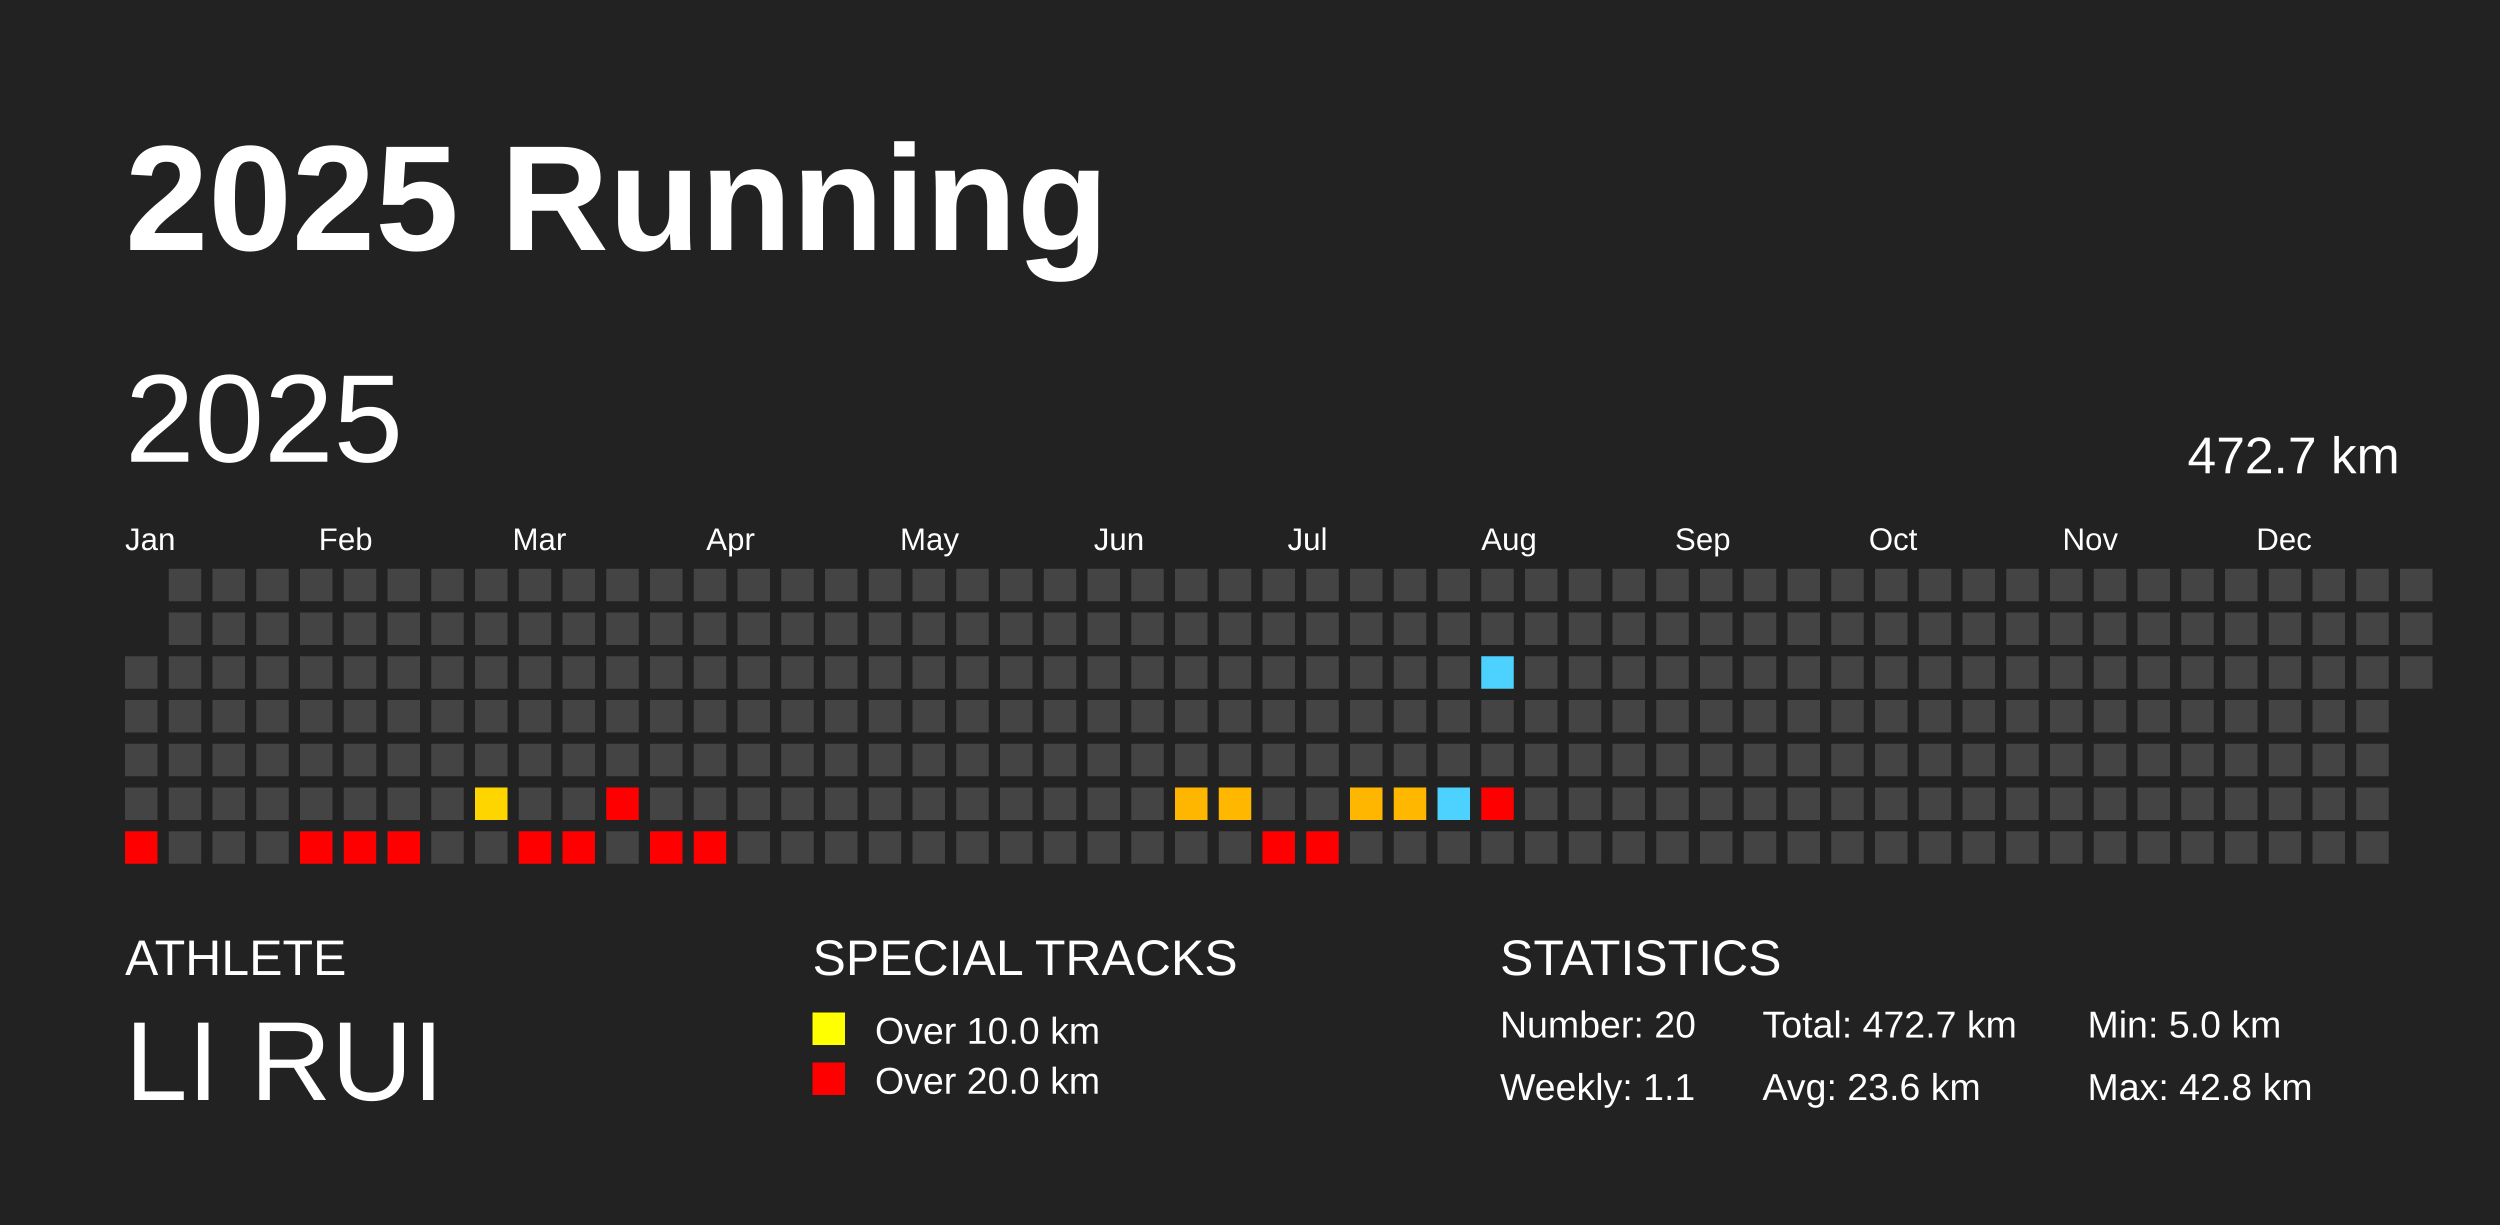
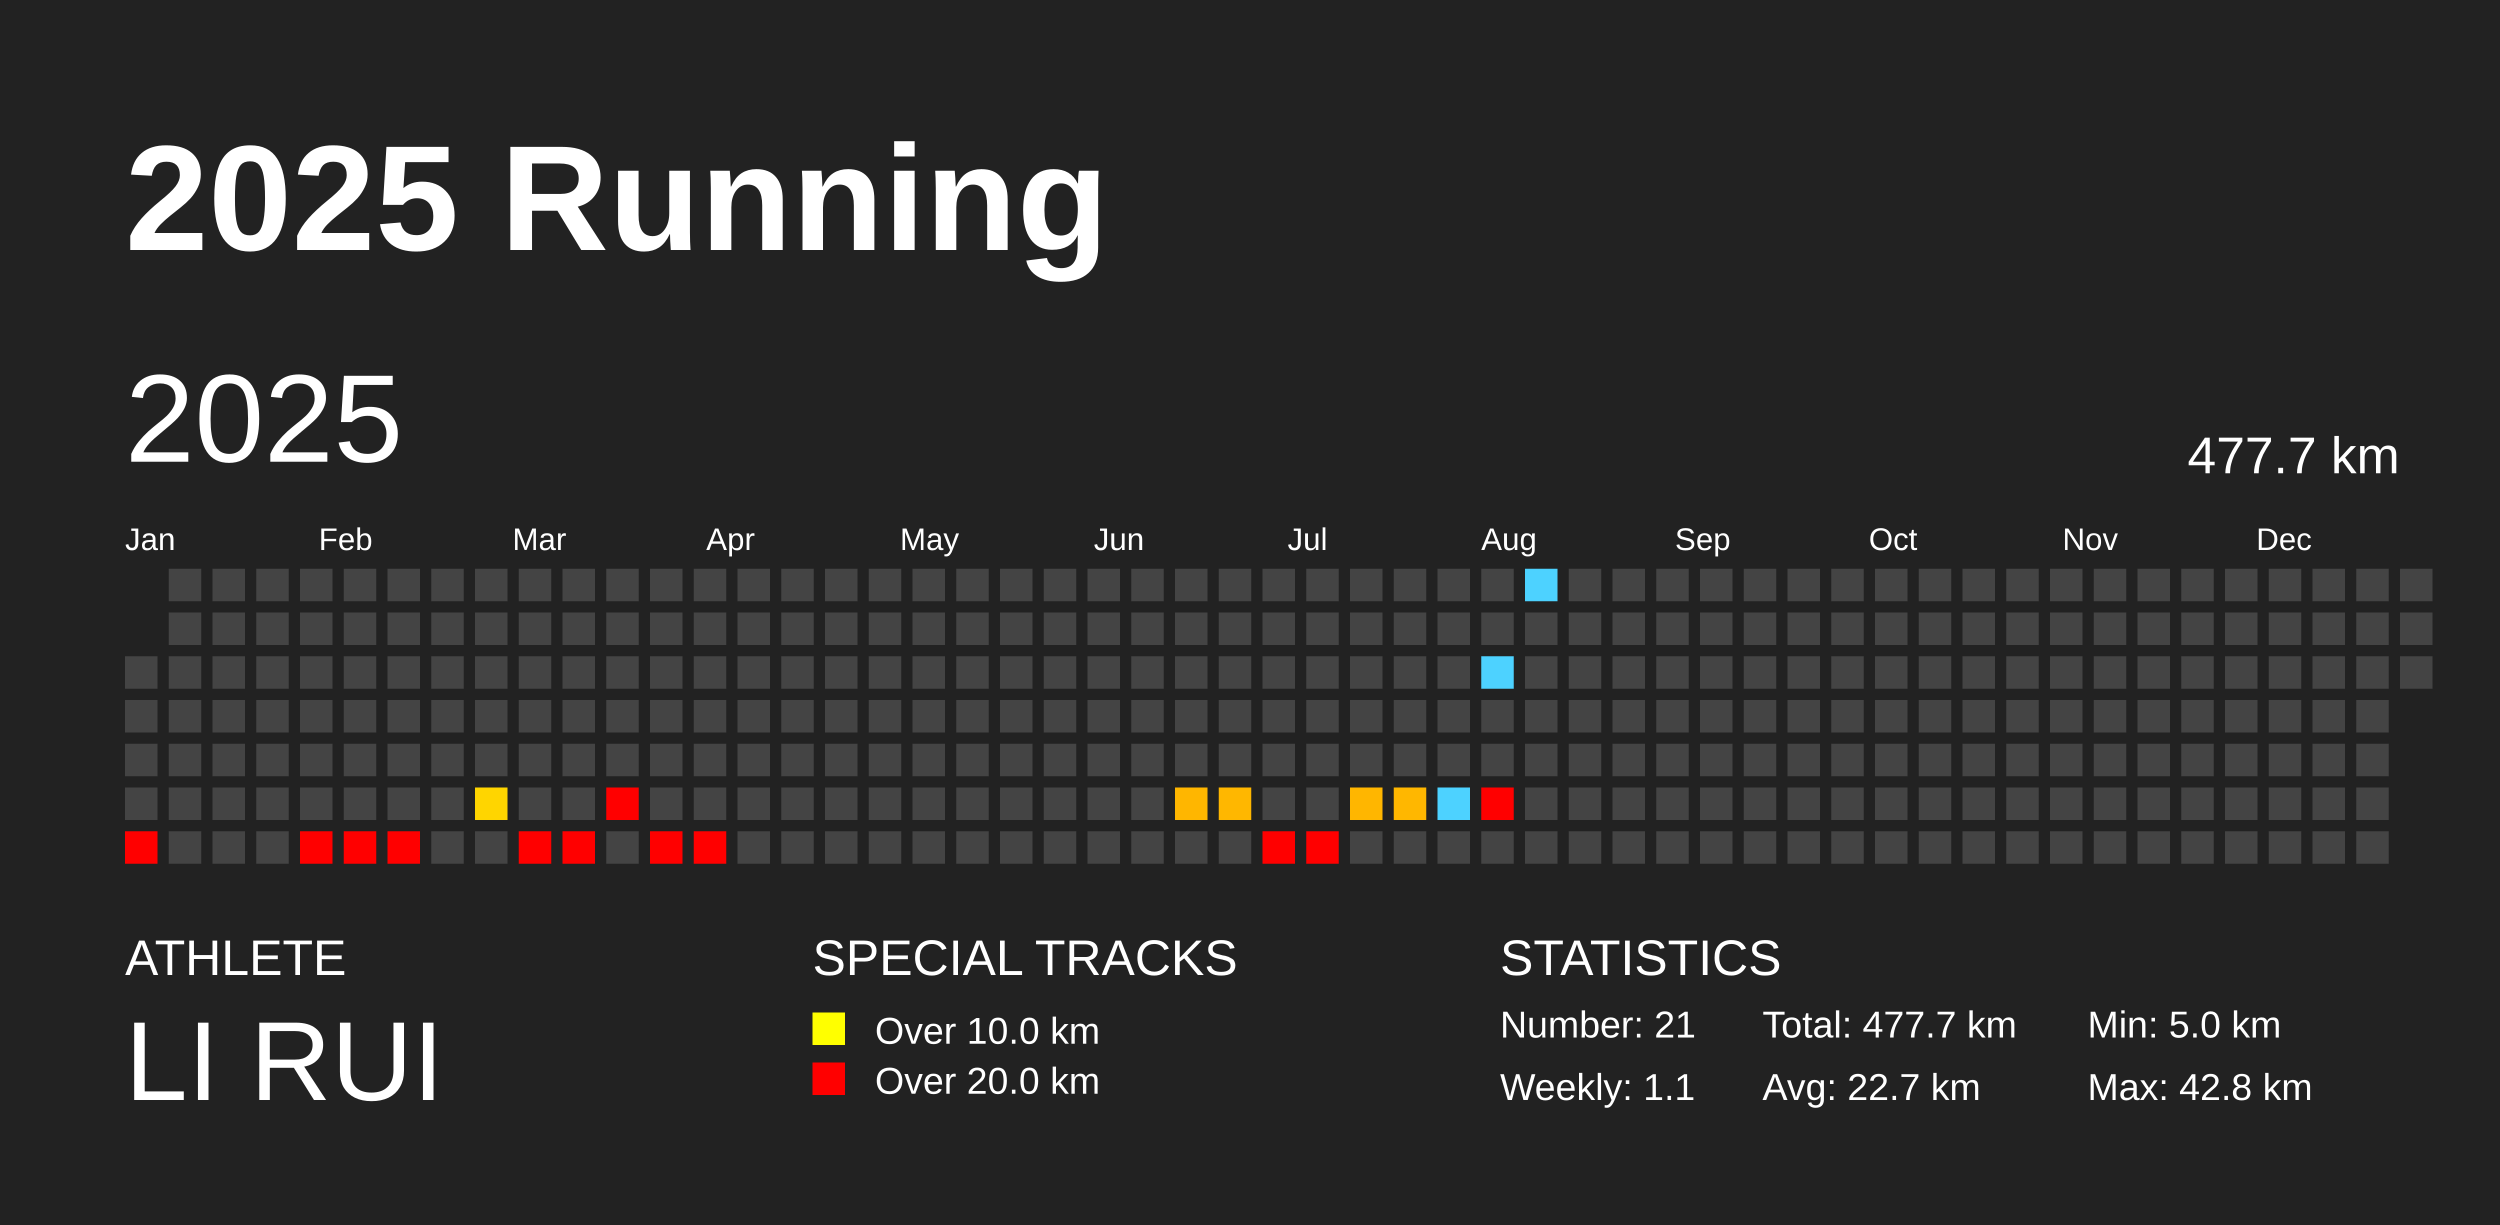
<svg xmlns="http://www.w3.org/2000/svg" baseProfile="full" height="98mm" version="1.1" viewBox="0,0,200,98" width="200mm">
  <defs />
  <rect fill="#222222" height="98" width="200" x="0" y="0" />
  <text fill="#FFFFFF" style="font-size:12px; font-family:Arial; font-weight:bold;" x="10" y="20">2025 Running</text>
  <text fill="#FFFFFF" style="font-size:4px; font-family:Arial" x="10" y="78">ATHLETE</text>
  <text fill="#FFFFFF" style="font-size:9px; font-family:Arial" x="10" y="88">LI RUI</text>
  <text fill="#FFFFFF" style="font-size:4px; font-family:Arial" x="65" y="78">SPECIAL TRACKS</text>
  <rect fill="yellow" height="2.6" width="2.6" x="65" y="81" />
  <text fill="#FFFFFF" style="font-size:3px; font-family:Arial" x="70" y="83.5">Over 10.0 km</text>
  <rect fill="red" height="2.6" width="2.6" x="65" y="85" />
  <text fill="#FFFFFF" style="font-size:3px; font-family:Arial" x="70" y="87.5">Over 20.0 km</text>
  <text fill="#FFFFFF" style="font-size:4px; font-family:Arial" x="120" y="78">STATISTICS</text>
-   <text fill="#FFFFFF" style="font-size:3px; font-family:Arial" x="120" y="83">Number: 20</text>
+   <text fill="#FFFFFF" style="font-size:3px; font-family:Arial" x="120" y="83">Number: 21</text>
  <text fill="#FFFFFF" style="font-size:3px; font-family:Arial" x="120" y="88">Weekly: 1.1</text>
-   <text fill="#FFFFFF" style="font-size:3px; font-family:Arial" x="141" y="83">Total: 472.7 km</text>
-   <text fill="#FFFFFF" style="font-size:3px; font-family:Arial" x="141" y="88">Avg: 23.6 km</text>
+   <text fill="#FFFFFF" style="font-size:3px; font-family:Arial" x="141" y="83">Total: 477.7 km</text>
+   <text fill="#FFFFFF" style="font-size:3px; font-family:Arial" x="141" y="88">Avg: 22.7 km</text>
  <text fill="#FFFFFF" style="font-size:3px; font-family:Arial" x="167" y="83">Min: 5.0 km</text>
  <text fill="#FFFFFF" style="font-size:3px; font-family:Arial" x="167" y="88">Max: 42.8 km</text>
  <text dominant-baseline="hanging" fill="#FFFFFF" style="font-size:10.0px; font-family:Arial;" x="10" y="30">2025</text>
-   <text dominant-baseline="hanging" fill="#FFFFFF" style="font-size:4.125px; font-family:Arial;" x="175" y="35">472.7 km</text>
+   <text dominant-baseline="hanging" fill="#FFFFFF" style="font-size:4.125px; font-family:Arial;" x="175" y="35">477.7 km</text>
  <text fill="#FFFFFF" style="font-size:2.5px; font-family:Arial" x="10.0" y="44">Jan</text>
  <text fill="#FFFFFF" style="font-size:2.5px; font-family:Arial" x="25.5" y="44">Feb</text>
  <text fill="#FFFFFF" style="font-size:2.5px; font-family:Arial" x="41.0" y="44">Mar</text>
  <text fill="#FFFFFF" style="font-size:2.5px; font-family:Arial" x="56.5" y="44">Apr</text>
  <text fill="#FFFFFF" style="font-size:2.5px; font-family:Arial" x="72.0" y="44">May</text>
  <text fill="#FFFFFF" style="font-size:2.5px; font-family:Arial" x="87.5" y="44">Jun</text>
  <text fill="#FFFFFF" style="font-size:2.5px; font-family:Arial" x="103.0" y="44">Jul</text>
  <text fill="#FFFFFF" style="font-size:2.5px; font-family:Arial" x="118.5" y="44">Aug</text>
  <text fill="#FFFFFF" style="font-size:2.5px; font-family:Arial" x="134.0" y="44">Sep</text>
  <text fill="#FFFFFF" style="font-size:2.5px; font-family:Arial" x="149.5" y="44">Oct</text>
  <text fill="#FFFFFF" style="font-size:2.5px; font-family:Arial" x="165.0" y="44">Nov</text>
  <text fill="#FFFFFF" style="font-size:2.5px; font-family:Arial" x="180.5" y="44">Dec</text>
  <rect fill="#444444" height="2.6" width="2.6" x="10.0" y="52.5" />
  <rect fill="#444444" height="2.6" width="2.6" x="10.0" y="56.0" />
  <rect fill="#444444" height="2.6" width="2.6" x="10.0" y="59.5" />
  <rect fill="#444444" height="2.6" width="2.6" x="10.0" y="63.0" />
  <rect fill="red" height="2.6" width="2.6" x="10.0" y="66.5" />
  <rect fill="#444444" height="2.6" width="2.6" x="13.5" y="45.5" />
  <rect fill="#444444" height="2.6" width="2.6" x="13.5" y="49.0" />
  <rect fill="#444444" height="2.6" width="2.6" x="13.5" y="52.5" />
  <rect fill="#444444" height="2.6" width="2.6" x="13.5" y="56.0" />
  <rect fill="#444444" height="2.6" width="2.6" x="13.5" y="59.5" />
  <rect fill="#444444" height="2.6" width="2.6" x="13.5" y="63.0" />
  <rect fill="#444444" height="2.6" width="2.6" x="13.5" y="66.5" />
  <rect fill="#444444" height="2.6" width="2.6" x="17.0" y="45.5" />
  <rect fill="#444444" height="2.6" width="2.6" x="17.0" y="49.0" />
  <rect fill="#444444" height="2.6" width="2.6" x="17.0" y="52.5" />
  <rect fill="#444444" height="2.6" width="2.6" x="17.0" y="56.0" />
  <rect fill="#444444" height="2.6" width="2.6" x="17.0" y="59.5" />
  <rect fill="#444444" height="2.6" width="2.6" x="17.0" y="63.0" />
  <rect fill="#444444" height="2.6" width="2.6" x="17.0" y="66.5" />
  <rect fill="#444444" height="2.6" width="2.6" x="20.5" y="45.5" />
  <rect fill="#444444" height="2.6" width="2.6" x="20.5" y="49.0" />
  <rect fill="#444444" height="2.6" width="2.6" x="20.5" y="52.5" />
  <rect fill="#444444" height="2.6" width="2.6" x="20.5" y="56.0" />
  <rect fill="#444444" height="2.6" width="2.6" x="20.5" y="59.5" />
  <rect fill="#444444" height="2.6" width="2.6" x="20.5" y="63.0" />
  <rect fill="#444444" height="2.6" width="2.6" x="20.5" y="66.5" />
  <rect fill="#444444" height="2.6" width="2.6" x="24.0" y="45.5" />
  <rect fill="#444444" height="2.6" width="2.6" x="24.0" y="49.0" />
  <rect fill="#444444" height="2.6" width="2.6" x="24.0" y="52.5" />
  <rect fill="#444444" height="2.6" width="2.6" x="24.0" y="56.0" />
  <rect fill="#444444" height="2.6" width="2.6" x="24.0" y="59.5" />
  <rect fill="#444444" height="2.6" width="2.6" x="24.0" y="63.0" />
  <rect fill="red" height="2.6" width="2.6" x="24.0" y="66.5" />
  <rect fill="#444444" height="2.6" width="2.6" x="27.5" y="45.5" />
  <rect fill="#444444" height="2.6" width="2.6" x="27.5" y="49.0" />
  <rect fill="#444444" height="2.6" width="2.6" x="27.5" y="52.5" />
  <rect fill="#444444" height="2.6" width="2.6" x="27.5" y="56.0" />
  <rect fill="#444444" height="2.6" width="2.6" x="27.5" y="59.5" />
  <rect fill="#444444" height="2.6" width="2.6" x="27.5" y="63.0" />
  <rect fill="red" height="2.6" width="2.6" x="27.5" y="66.5" />
  <rect fill="#444444" height="2.6" width="2.6" x="31.0" y="45.5" />
  <rect fill="#444444" height="2.6" width="2.6" x="31.0" y="49.0" />
  <rect fill="#444444" height="2.6" width="2.6" x="31.0" y="52.5" />
  <rect fill="#444444" height="2.6" width="2.6" x="31.0" y="56.0" />
  <rect fill="#444444" height="2.6" width="2.6" x="31.0" y="59.5" />
  <rect fill="#444444" height="2.6" width="2.6" x="31.0" y="63.0" />
  <rect fill="red" height="2.6" width="2.6" x="31.0" y="66.5" />
  <rect fill="#444444" height="2.6" width="2.6" x="34.5" y="45.5" />
  <rect fill="#444444" height="2.6" width="2.6" x="34.5" y="49.0" />
  <rect fill="#444444" height="2.6" width="2.6" x="34.5" y="52.5" />
  <rect fill="#444444" height="2.6" width="2.6" x="34.5" y="56.0" />
  <rect fill="#444444" height="2.6" width="2.6" x="34.5" y="59.5" />
  <rect fill="#444444" height="2.6" width="2.6" x="34.5" y="63.0" />
  <rect fill="#444444" height="2.6" width="2.6" x="34.5" y="66.5" />
  <rect fill="#444444" height="2.6" width="2.6" x="38.0" y="45.5" />
  <rect fill="#444444" height="2.6" width="2.6" x="38.0" y="49.0" />
  <rect fill="#444444" height="2.6" width="2.6" x="38.0" y="52.5" />
  <rect fill="#444444" height="2.6" width="2.6" x="38.0" y="56.0" />
  <rect fill="#444444" height="2.6" width="2.6" x="38.0" y="59.5" />
  <rect fill="#ffd500" height="2.6" width="2.6" x="38.0" y="63.0" />
  <rect fill="#444444" height="2.6" width="2.6" x="38.0" y="66.5" />
  <rect fill="#444444" height="2.6" width="2.6" x="41.5" y="45.5" />
  <rect fill="#444444" height="2.6" width="2.6" x="41.5" y="49.0" />
  <rect fill="#444444" height="2.6" width="2.6" x="41.5" y="52.5" />
  <rect fill="#444444" height="2.6" width="2.6" x="41.5" y="56.0" />
  <rect fill="#444444" height="2.6" width="2.6" x="41.5" y="59.5" />
  <rect fill="#444444" height="2.6" width="2.6" x="41.5" y="63.0" />
  <rect fill="red" height="2.6" width="2.6" x="41.5" y="66.5" />
  <rect fill="#444444" height="2.6" width="2.6" x="45.0" y="45.5" />
  <rect fill="#444444" height="2.6" width="2.6" x="45.0" y="49.0" />
  <rect fill="#444444" height="2.6" width="2.6" x="45.0" y="52.5" />
  <rect fill="#444444" height="2.6" width="2.6" x="45.0" y="56.0" />
  <rect fill="#444444" height="2.6" width="2.6" x="45.0" y="59.5" />
  <rect fill="#444444" height="2.6" width="2.6" x="45.0" y="63.0" />
  <rect fill="red" height="2.6" width="2.6" x="45.0" y="66.5" />
  <rect fill="#444444" height="2.6" width="2.6" x="48.5" y="45.5" />
  <rect fill="#444444" height="2.6" width="2.6" x="48.5" y="49.0" />
  <rect fill="#444444" height="2.6" width="2.6" x="48.5" y="52.5" />
  <rect fill="#444444" height="2.6" width="2.6" x="48.5" y="56.0" />
  <rect fill="#444444" height="2.6" width="2.6" x="48.5" y="59.5" />
  <rect fill="red" height="2.6" width="2.6" x="48.5" y="63.0" />
  <rect fill="#444444" height="2.6" width="2.6" x="48.5" y="66.5" />
  <rect fill="#444444" height="2.6" width="2.6" x="52.0" y="45.5" />
  <rect fill="#444444" height="2.6" width="2.6" x="52.0" y="49.0" />
  <rect fill="#444444" height="2.6" width="2.6" x="52.0" y="52.5" />
  <rect fill="#444444" height="2.6" width="2.6" x="52.0" y="56.0" />
  <rect fill="#444444" height="2.6" width="2.6" x="52.0" y="59.5" />
  <rect fill="#444444" height="2.6" width="2.6" x="52.0" y="63.0" />
  <rect fill="red" height="2.6" width="2.6" x="52.0" y="66.5" />
  <rect fill="#444444" height="2.6" width="2.6" x="55.5" y="45.5" />
  <rect fill="#444444" height="2.6" width="2.6" x="55.5" y="49.0" />
  <rect fill="#444444" height="2.6" width="2.6" x="55.5" y="52.5" />
  <rect fill="#444444" height="2.6" width="2.6" x="55.5" y="56.0" />
  <rect fill="#444444" height="2.6" width="2.6" x="55.5" y="59.5" />
  <rect fill="#444444" height="2.6" width="2.6" x="55.5" y="63.0" />
  <rect fill="red" height="2.6" width="2.6" x="55.5" y="66.5" />
  <rect fill="#444444" height="2.6" width="2.6" x="59.0" y="45.5" />
  <rect fill="#444444" height="2.6" width="2.6" x="59.0" y="49.0" />
  <rect fill="#444444" height="2.6" width="2.6" x="59.0" y="52.5" />
  <rect fill="#444444" height="2.6" width="2.6" x="59.0" y="56.0" />
  <rect fill="#444444" height="2.6" width="2.6" x="59.0" y="59.5" />
  <rect fill="#444444" height="2.6" width="2.6" x="59.0" y="63.0" />
  <rect fill="#444444" height="2.6" width="2.6" x="59.0" y="66.5" />
  <rect fill="#444444" height="2.6" width="2.6" x="62.5" y="45.5" />
  <rect fill="#444444" height="2.6" width="2.6" x="62.5" y="49.0" />
  <rect fill="#444444" height="2.6" width="2.6" x="62.5" y="52.5" />
  <rect fill="#444444" height="2.6" width="2.6" x="62.5" y="56.0" />
  <rect fill="#444444" height="2.6" width="2.6" x="62.5" y="59.5" />
  <rect fill="#444444" height="2.6" width="2.6" x="62.5" y="63.0" />
  <rect fill="#444444" height="2.6" width="2.6" x="62.5" y="66.5" />
  <rect fill="#444444" height="2.6" width="2.6" x="66.0" y="45.5" />
  <rect fill="#444444" height="2.6" width="2.6" x="66.0" y="49.0" />
  <rect fill="#444444" height="2.6" width="2.6" x="66.0" y="52.5" />
  <rect fill="#444444" height="2.6" width="2.6" x="66.0" y="56.0" />
  <rect fill="#444444" height="2.6" width="2.6" x="66.0" y="59.5" />
  <rect fill="#444444" height="2.6" width="2.6" x="66.0" y="63.0" />
  <rect fill="#444444" height="2.6" width="2.6" x="66.0" y="66.5" />
  <rect fill="#444444" height="2.6" width="2.6" x="69.5" y="45.5" />
  <rect fill="#444444" height="2.6" width="2.6" x="69.5" y="49.0" />
  <rect fill="#444444" height="2.6" width="2.6" x="69.5" y="52.5" />
  <rect fill="#444444" height="2.6" width="2.6" x="69.5" y="56.0" />
  <rect fill="#444444" height="2.6" width="2.6" x="69.5" y="59.5" />
  <rect fill="#444444" height="2.6" width="2.6" x="69.5" y="63.0" />
  <rect fill="#444444" height="2.6" width="2.6" x="69.5" y="66.5" />
  <rect fill="#444444" height="2.6" width="2.6" x="73.0" y="45.5" />
  <rect fill="#444444" height="2.6" width="2.6" x="73.0" y="49.0" />
  <rect fill="#444444" height="2.6" width="2.6" x="73.0" y="52.5" />
  <rect fill="#444444" height="2.6" width="2.6" x="73.0" y="56.0" />
  <rect fill="#444444" height="2.6" width="2.6" x="73.0" y="59.5" />
  <rect fill="#444444" height="2.6" width="2.6" x="73.0" y="63.0" />
  <rect fill="#444444" height="2.6" width="2.6" x="73.0" y="66.5" />
  <rect fill="#444444" height="2.6" width="2.6" x="76.5" y="45.5" />
  <rect fill="#444444" height="2.6" width="2.6" x="76.5" y="49.0" />
  <rect fill="#444444" height="2.6" width="2.6" x="76.5" y="52.5" />
  <rect fill="#444444" height="2.6" width="2.6" x="76.5" y="56.0" />
  <rect fill="#444444" height="2.6" width="2.6" x="76.5" y="59.5" />
  <rect fill="#444444" height="2.6" width="2.6" x="76.5" y="63.0" />
  <rect fill="#444444" height="2.6" width="2.6" x="76.5" y="66.5" />
  <rect fill="#444444" height="2.6" width="2.6" x="80.0" y="45.5" />
  <rect fill="#444444" height="2.6" width="2.6" x="80.0" y="49.0" />
  <rect fill="#444444" height="2.6" width="2.6" x="80.0" y="52.5" />
  <rect fill="#444444" height="2.6" width="2.6" x="80.0" y="56.0" />
  <rect fill="#444444" height="2.6" width="2.6" x="80.0" y="59.5" />
  <rect fill="#444444" height="2.6" width="2.6" x="80.0" y="63.0" />
  <rect fill="#444444" height="2.6" width="2.6" x="80.0" y="66.5" />
  <rect fill="#444444" height="2.6" width="2.6" x="83.5" y="45.5" />
  <rect fill="#444444" height="2.6" width="2.6" x="83.5" y="49.0" />
  <rect fill="#444444" height="2.6" width="2.6" x="83.5" y="52.5" />
  <rect fill="#444444" height="2.6" width="2.6" x="83.5" y="56.0" />
  <rect fill="#444444" height="2.6" width="2.6" x="83.5" y="59.5" />
  <rect fill="#444444" height="2.6" width="2.6" x="83.5" y="63.0" />
  <rect fill="#444444" height="2.6" width="2.6" x="83.5" y="66.5" />
  <rect fill="#444444" height="2.6" width="2.6" x="87.0" y="45.5" />
  <rect fill="#444444" height="2.6" width="2.6" x="87.0" y="49.0" />
  <rect fill="#444444" height="2.6" width="2.6" x="87.0" y="52.5" />
  <rect fill="#444444" height="2.6" width="2.6" x="87.0" y="56.0" />
  <rect fill="#444444" height="2.6" width="2.6" x="87.0" y="59.5" />
  <rect fill="#444444" height="2.6" width="2.6" x="87.0" y="63.0" />
  <rect fill="#444444" height="2.6" width="2.6" x="87.0" y="66.5" />
  <rect fill="#444444" height="2.6" width="2.6" x="90.5" y="45.5" />
  <rect fill="#444444" height="2.6" width="2.6" x="90.5" y="49.0" />
  <rect fill="#444444" height="2.6" width="2.6" x="90.5" y="52.5" />
  <rect fill="#444444" height="2.6" width="2.6" x="90.5" y="56.0" />
  <rect fill="#444444" height="2.6" width="2.6" x="90.5" y="59.5" />
  <rect fill="#444444" height="2.6" width="2.6" x="90.5" y="63.0" />
  <rect fill="#444444" height="2.6" width="2.6" x="90.5" y="66.5" />
  <rect fill="#444444" height="2.6" width="2.6" x="94.0" y="45.5" />
  <rect fill="#444444" height="2.6" width="2.6" x="94.0" y="49.0" />
  <rect fill="#444444" height="2.6" width="2.6" x="94.0" y="52.5" />
  <rect fill="#444444" height="2.6" width="2.6" x="94.0" y="56.0" />
  <rect fill="#444444" height="2.6" width="2.6" x="94.0" y="59.5" />
  <rect fill="#ffb600" height="2.6" width="2.6" x="94.0" y="63.0" />
  <rect fill="#444444" height="2.6" width="2.6" x="94.0" y="66.5" />
  <rect fill="#444444" height="2.6" width="2.6" x="97.5" y="45.5" />
  <rect fill="#444444" height="2.6" width="2.6" x="97.5" y="49.0" />
  <rect fill="#444444" height="2.6" width="2.6" x="97.5" y="52.5" />
  <rect fill="#444444" height="2.6" width="2.6" x="97.5" y="56.0" />
  <rect fill="#444444" height="2.6" width="2.6" x="97.5" y="59.5" />
  <rect fill="#ffb700" height="2.6" width="2.6" x="97.5" y="63.0" />
  <rect fill="#444444" height="2.6" width="2.6" x="97.5" y="66.5" />
  <rect fill="#444444" height="2.6" width="2.6" x="101.0" y="45.5" />
  <rect fill="#444444" height="2.6" width="2.6" x="101.0" y="49.0" />
  <rect fill="#444444" height="2.6" width="2.6" x="101.0" y="52.5" />
  <rect fill="#444444" height="2.6" width="2.6" x="101.0" y="56.0" />
  <rect fill="#444444" height="2.6" width="2.6" x="101.0" y="59.5" />
  <rect fill="#444444" height="2.6" width="2.6" x="101.0" y="63.0" />
  <rect fill="red" height="2.6" width="2.6" x="101.0" y="66.5" />
  <rect fill="#444444" height="2.6" width="2.6" x="104.5" y="45.5" />
  <rect fill="#444444" height="2.6" width="2.6" x="104.5" y="49.0" />
  <rect fill="#444444" height="2.6" width="2.6" x="104.5" y="52.5" />
  <rect fill="#444444" height="2.6" width="2.6" x="104.5" y="56.0" />
  <rect fill="#444444" height="2.6" width="2.6" x="104.5" y="59.5" />
  <rect fill="#444444" height="2.6" width="2.6" x="104.5" y="63.0" />
  <rect fill="red" height="2.6" width="2.6" x="104.5" y="66.5" />
  <rect fill="#444444" height="2.6" width="2.6" x="108.0" y="45.5" />
  <rect fill="#444444" height="2.6" width="2.6" x="108.0" y="49.0" />
  <rect fill="#444444" height="2.6" width="2.6" x="108.0" y="52.5" />
  <rect fill="#444444" height="2.6" width="2.6" x="108.0" y="56.0" />
  <rect fill="#444444" height="2.6" width="2.6" x="108.0" y="59.5" />
  <rect fill="#ffb600" height="2.6" width="2.6" x="108.0" y="63.0" />
  <rect fill="#444444" height="2.6" width="2.6" x="108.0" y="66.5" />
  <rect fill="#444444" height="2.6" width="2.6" x="111.5" y="45.5" />
  <rect fill="#444444" height="2.6" width="2.6" x="111.5" y="49.0" />
  <rect fill="#444444" height="2.6" width="2.6" x="111.5" y="52.5" />
  <rect fill="#444444" height="2.6" width="2.6" x="111.5" y="56.0" />
  <rect fill="#444444" height="2.6" width="2.6" x="111.5" y="59.5" />
  <rect fill="#ffb700" height="2.6" width="2.6" x="111.5" y="63.0" />
  <rect fill="#444444" height="2.6" width="2.6" x="111.5" y="66.5" />
  <rect fill="#444444" height="2.6" width="2.6" x="115.0" y="45.5" />
  <rect fill="#444444" height="2.6" width="2.6" x="115.0" y="49.0" />
  <rect fill="#444444" height="2.6" width="2.6" x="115.0" y="52.5" />
  <rect fill="#444444" height="2.6" width="2.6" x="115.0" y="56.0" />
  <rect fill="#444444" height="2.6" width="2.6" x="115.0" y="59.5" />
  <rect fill="#4dd2ff" height="2.6" width="2.6" x="115.0" y="63.0" />
  <rect fill="#444444" height="2.6" width="2.6" x="115.0" y="66.5" />
  <rect fill="#444444" height="2.6" width="2.6" x="118.5" y="45.5" />
  <rect fill="#444444" height="2.6" width="2.6" x="118.5" y="49.0" />
  <rect fill="#4dd2ff" height="2.6" width="2.6" x="118.5" y="52.5" />
  <rect fill="#444444" height="2.6" width="2.6" x="118.5" y="56.0" />
  <rect fill="#444444" height="2.6" width="2.6" x="118.5" y="59.5" />
  <rect fill="red" height="2.6" width="2.6" x="118.5" y="63.0" />
  <rect fill="#444444" height="2.6" width="2.6" x="118.5" y="66.5" />
-   <rect fill="#444444" height="2.6" width="2.6" x="122.0" y="45.5" />
+   <rect fill="#4dd2ff" height="2.6" width="2.6" x="122.0" y="45.5" />
  <rect fill="#444444" height="2.6" width="2.6" x="122.0" y="49.0" />
  <rect fill="#444444" height="2.6" width="2.6" x="122.0" y="52.5" />
  <rect fill="#444444" height="2.6" width="2.6" x="122.0" y="56.0" />
  <rect fill="#444444" height="2.6" width="2.6" x="122.0" y="59.5" />
  <rect fill="#444444" height="2.6" width="2.6" x="122.0" y="63.0" />
  <rect fill="#444444" height="2.6" width="2.6" x="122.0" y="66.5" />
  <rect fill="#444444" height="2.6" width="2.6" x="125.5" y="45.5" />
  <rect fill="#444444" height="2.6" width="2.6" x="125.5" y="49.0" />
  <rect fill="#444444" height="2.6" width="2.6" x="125.5" y="52.5" />
  <rect fill="#444444" height="2.6" width="2.6" x="125.5" y="56.0" />
  <rect fill="#444444" height="2.6" width="2.6" x="125.5" y="59.5" />
  <rect fill="#444444" height="2.6" width="2.6" x="125.5" y="63.0" />
  <rect fill="#444444" height="2.6" width="2.6" x="125.5" y="66.5" />
  <rect fill="#444444" height="2.6" width="2.6" x="129.0" y="45.5" />
  <rect fill="#444444" height="2.6" width="2.6" x="129.0" y="49.0" />
  <rect fill="#444444" height="2.6" width="2.6" x="129.0" y="52.5" />
  <rect fill="#444444" height="2.6" width="2.6" x="129.0" y="56.0" />
  <rect fill="#444444" height="2.6" width="2.6" x="129.0" y="59.5" />
  <rect fill="#444444" height="2.6" width="2.6" x="129.0" y="63.0" />
  <rect fill="#444444" height="2.6" width="2.6" x="129.0" y="66.5" />
  <rect fill="#444444" height="2.6" width="2.6" x="132.5" y="45.5" />
  <rect fill="#444444" height="2.6" width="2.6" x="132.5" y="49.0" />
  <rect fill="#444444" height="2.6" width="2.6" x="132.5" y="52.5" />
  <rect fill="#444444" height="2.6" width="2.6" x="132.5" y="56.0" />
  <rect fill="#444444" height="2.6" width="2.6" x="132.5" y="59.5" />
  <rect fill="#444444" height="2.6" width="2.6" x="132.5" y="63.0" />
  <rect fill="#444444" height="2.6" width="2.6" x="132.5" y="66.5" />
  <rect fill="#444444" height="2.6" width="2.6" x="136.0" y="45.5" />
  <rect fill="#444444" height="2.6" width="2.6" x="136.0" y="49.0" />
  <rect fill="#444444" height="2.6" width="2.6" x="136.0" y="52.5" />
  <rect fill="#444444" height="2.6" width="2.6" x="136.0" y="56.0" />
  <rect fill="#444444" height="2.6" width="2.6" x="136.0" y="59.5" />
  <rect fill="#444444" height="2.6" width="2.6" x="136.0" y="63.0" />
  <rect fill="#444444" height="2.6" width="2.6" x="136.0" y="66.5" />
  <rect fill="#444444" height="2.6" width="2.6" x="139.5" y="45.5" />
  <rect fill="#444444" height="2.6" width="2.6" x="139.5" y="49.0" />
  <rect fill="#444444" height="2.6" width="2.6" x="139.5" y="52.5" />
  <rect fill="#444444" height="2.6" width="2.6" x="139.5" y="56.0" />
  <rect fill="#444444" height="2.6" width="2.6" x="139.5" y="59.5" />
  <rect fill="#444444" height="2.6" width="2.6" x="139.5" y="63.0" />
  <rect fill="#444444" height="2.6" width="2.6" x="139.5" y="66.5" />
  <rect fill="#444444" height="2.6" width="2.6" x="143.0" y="45.5" />
  <rect fill="#444444" height="2.6" width="2.6" x="143.0" y="49.0" />
  <rect fill="#444444" height="2.6" width="2.6" x="143.0" y="52.5" />
  <rect fill="#444444" height="2.6" width="2.6" x="143.0" y="56.0" />
  <rect fill="#444444" height="2.6" width="2.6" x="143.0" y="59.5" />
  <rect fill="#444444" height="2.6" width="2.6" x="143.0" y="63.0" />
  <rect fill="#444444" height="2.6" width="2.6" x="143.0" y="66.5" />
  <rect fill="#444444" height="2.6" width="2.6" x="146.5" y="45.5" />
  <rect fill="#444444" height="2.6" width="2.6" x="146.5" y="49.0" />
  <rect fill="#444444" height="2.6" width="2.6" x="146.5" y="52.5" />
  <rect fill="#444444" height="2.6" width="2.6" x="146.5" y="56.0" />
  <rect fill="#444444" height="2.6" width="2.6" x="146.5" y="59.5" />
  <rect fill="#444444" height="2.6" width="2.6" x="146.5" y="63.0" />
  <rect fill="#444444" height="2.6" width="2.6" x="146.5" y="66.5" />
  <rect fill="#444444" height="2.6" width="2.6" x="150.0" y="45.5" />
  <rect fill="#444444" height="2.6" width="2.6" x="150.0" y="49.0" />
  <rect fill="#444444" height="2.6" width="2.6" x="150.0" y="52.5" />
  <rect fill="#444444" height="2.6" width="2.6" x="150.0" y="56.0" />
  <rect fill="#444444" height="2.6" width="2.6" x="150.0" y="59.5" />
  <rect fill="#444444" height="2.6" width="2.6" x="150.0" y="63.0" />
  <rect fill="#444444" height="2.6" width="2.6" x="150.0" y="66.5" />
  <rect fill="#444444" height="2.6" width="2.6" x="153.5" y="45.5" />
  <rect fill="#444444" height="2.6" width="2.6" x="153.5" y="49.0" />
  <rect fill="#444444" height="2.6" width="2.6" x="153.5" y="52.5" />
  <rect fill="#444444" height="2.6" width="2.6" x="153.5" y="56.0" />
  <rect fill="#444444" height="2.6" width="2.6" x="153.5" y="59.5" />
  <rect fill="#444444" height="2.6" width="2.6" x="153.5" y="63.0" />
  <rect fill="#444444" height="2.6" width="2.6" x="153.5" y="66.5" />
  <rect fill="#444444" height="2.6" width="2.6" x="157.0" y="45.5" />
  <rect fill="#444444" height="2.6" width="2.6" x="157.0" y="49.0" />
  <rect fill="#444444" height="2.6" width="2.6" x="157.0" y="52.5" />
  <rect fill="#444444" height="2.6" width="2.6" x="157.0" y="56.0" />
  <rect fill="#444444" height="2.6" width="2.6" x="157.0" y="59.5" />
  <rect fill="#444444" height="2.6" width="2.6" x="157.0" y="63.0" />
  <rect fill="#444444" height="2.6" width="2.6" x="157.0" y="66.5" />
  <rect fill="#444444" height="2.6" width="2.6" x="160.5" y="45.5" />
  <rect fill="#444444" height="2.6" width="2.6" x="160.5" y="49.0" />
  <rect fill="#444444" height="2.6" width="2.6" x="160.5" y="52.5" />
  <rect fill="#444444" height="2.6" width="2.6" x="160.5" y="56.0" />
  <rect fill="#444444" height="2.6" width="2.6" x="160.5" y="59.5" />
  <rect fill="#444444" height="2.6" width="2.6" x="160.5" y="63.0" />
  <rect fill="#444444" height="2.6" width="2.6" x="160.5" y="66.5" />
  <rect fill="#444444" height="2.6" width="2.6" x="164.0" y="45.5" />
  <rect fill="#444444" height="2.6" width="2.6" x="164.0" y="49.0" />
  <rect fill="#444444" height="2.6" width="2.6" x="164.0" y="52.5" />
  <rect fill="#444444" height="2.6" width="2.6" x="164.0" y="56.0" />
  <rect fill="#444444" height="2.6" width="2.6" x="164.0" y="59.5" />
  <rect fill="#444444" height="2.6" width="2.6" x="164.0" y="63.0" />
  <rect fill="#444444" height="2.6" width="2.6" x="164.0" y="66.5" />
  <rect fill="#444444" height="2.6" width="2.6" x="167.5" y="45.5" />
  <rect fill="#444444" height="2.6" width="2.6" x="167.5" y="49.0" />
  <rect fill="#444444" height="2.6" width="2.6" x="167.5" y="52.5" />
  <rect fill="#444444" height="2.6" width="2.6" x="167.5" y="56.0" />
  <rect fill="#444444" height="2.6" width="2.6" x="167.5" y="59.5" />
  <rect fill="#444444" height="2.6" width="2.6" x="167.5" y="63.0" />
  <rect fill="#444444" height="2.6" width="2.6" x="167.5" y="66.5" />
  <rect fill="#444444" height="2.6" width="2.6" x="171.0" y="45.5" />
  <rect fill="#444444" height="2.6" width="2.6" x="171.0" y="49.0" />
  <rect fill="#444444" height="2.6" width="2.6" x="171.0" y="52.5" />
  <rect fill="#444444" height="2.6" width="2.6" x="171.0" y="56.0" />
  <rect fill="#444444" height="2.6" width="2.6" x="171.0" y="59.5" />
  <rect fill="#444444" height="2.6" width="2.6" x="171.0" y="63.0" />
  <rect fill="#444444" height="2.6" width="2.6" x="171.0" y="66.5" />
  <rect fill="#444444" height="2.6" width="2.6" x="174.5" y="45.5" />
  <rect fill="#444444" height="2.6" width="2.6" x="174.5" y="49.0" />
  <rect fill="#444444" height="2.6" width="2.6" x="174.5" y="52.5" />
  <rect fill="#444444" height="2.6" width="2.6" x="174.5" y="56.0" />
  <rect fill="#444444" height="2.6" width="2.6" x="174.5" y="59.5" />
  <rect fill="#444444" height="2.6" width="2.6" x="174.5" y="63.0" />
  <rect fill="#444444" height="2.6" width="2.6" x="174.5" y="66.5" />
  <rect fill="#444444" height="2.6" width="2.6" x="178.0" y="45.5" />
  <rect fill="#444444" height="2.6" width="2.6" x="178.0" y="49.0" />
  <rect fill="#444444" height="2.6" width="2.6" x="178.0" y="52.5" />
  <rect fill="#444444" height="2.6" width="2.6" x="178.0" y="56.0" />
  <rect fill="#444444" height="2.6" width="2.6" x="178.0" y="59.5" />
  <rect fill="#444444" height="2.6" width="2.6" x="178.0" y="63.0" />
  <rect fill="#444444" height="2.6" width="2.6" x="178.0" y="66.5" />
  <rect fill="#444444" height="2.6" width="2.6" x="181.5" y="45.5" />
  <rect fill="#444444" height="2.6" width="2.6" x="181.5" y="49.0" />
  <rect fill="#444444" height="2.6" width="2.6" x="181.5" y="52.5" />
  <rect fill="#444444" height="2.6" width="2.6" x="181.5" y="56.0" />
  <rect fill="#444444" height="2.6" width="2.6" x="181.5" y="59.5" />
  <rect fill="#444444" height="2.6" width="2.6" x="181.5" y="63.0" />
  <rect fill="#444444" height="2.6" width="2.6" x="181.5" y="66.5" />
  <rect fill="#444444" height="2.6" width="2.6" x="185.0" y="45.5" />
  <rect fill="#444444" height="2.6" width="2.6" x="185.0" y="49.0" />
  <rect fill="#444444" height="2.6" width="2.6" x="185.0" y="52.5" />
  <rect fill="#444444" height="2.6" width="2.6" x="185.0" y="56.0" />
  <rect fill="#444444" height="2.6" width="2.6" x="185.0" y="59.5" />
  <rect fill="#444444" height="2.6" width="2.6" x="185.0" y="63.0" />
  <rect fill="#444444" height="2.6" width="2.6" x="185.0" y="66.5" />
  <rect fill="#444444" height="2.6" width="2.6" x="188.5" y="45.5" />
  <rect fill="#444444" height="2.6" width="2.6" x="188.5" y="49.0" />
  <rect fill="#444444" height="2.6" width="2.6" x="188.5" y="52.5" />
  <rect fill="#444444" height="2.6" width="2.6" x="188.5" y="56.0" />
  <rect fill="#444444" height="2.6" width="2.6" x="188.5" y="59.5" />
  <rect fill="#444444" height="2.6" width="2.6" x="188.5" y="63.0" />
  <rect fill="#444444" height="2.6" width="2.6" x="188.5" y="66.5" />
  <rect fill="#444444" height="2.6" width="2.6" x="192.0" y="45.5" />
  <rect fill="#444444" height="2.6" width="2.6" x="192.0" y="49.0" />
  <rect fill="#444444" height="2.6" width="2.6" x="192.0" y="52.5" />
</svg>
